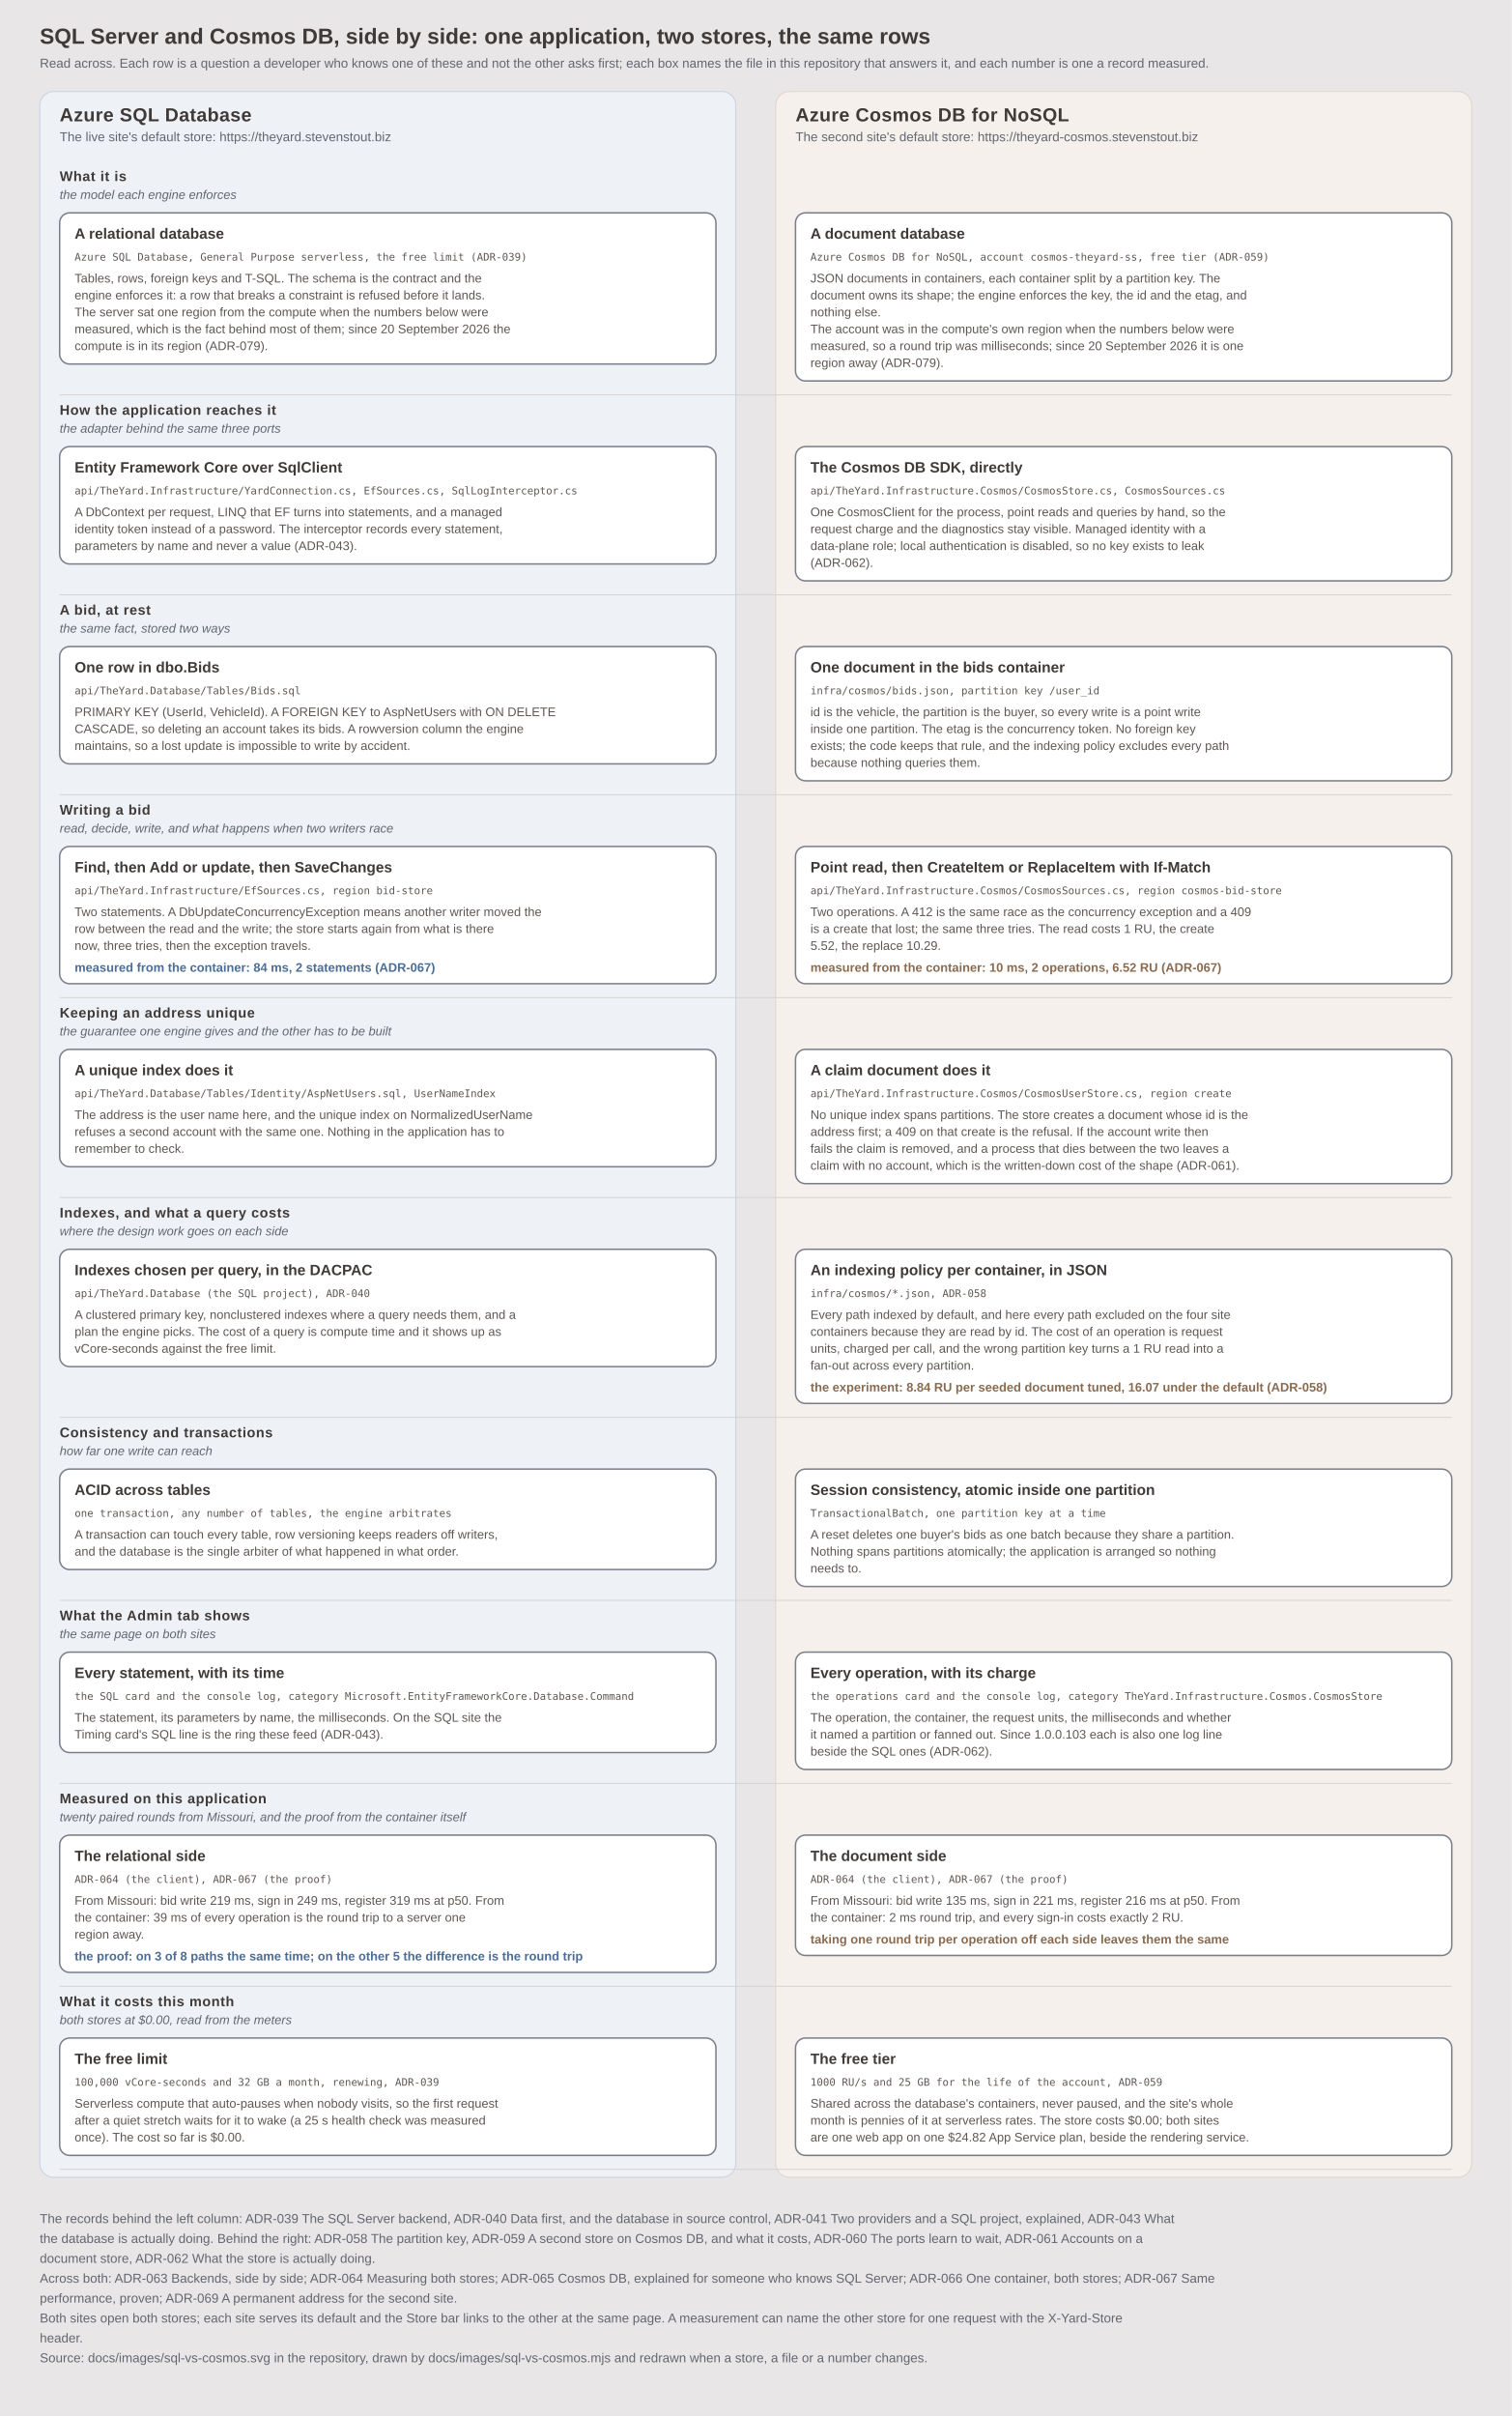
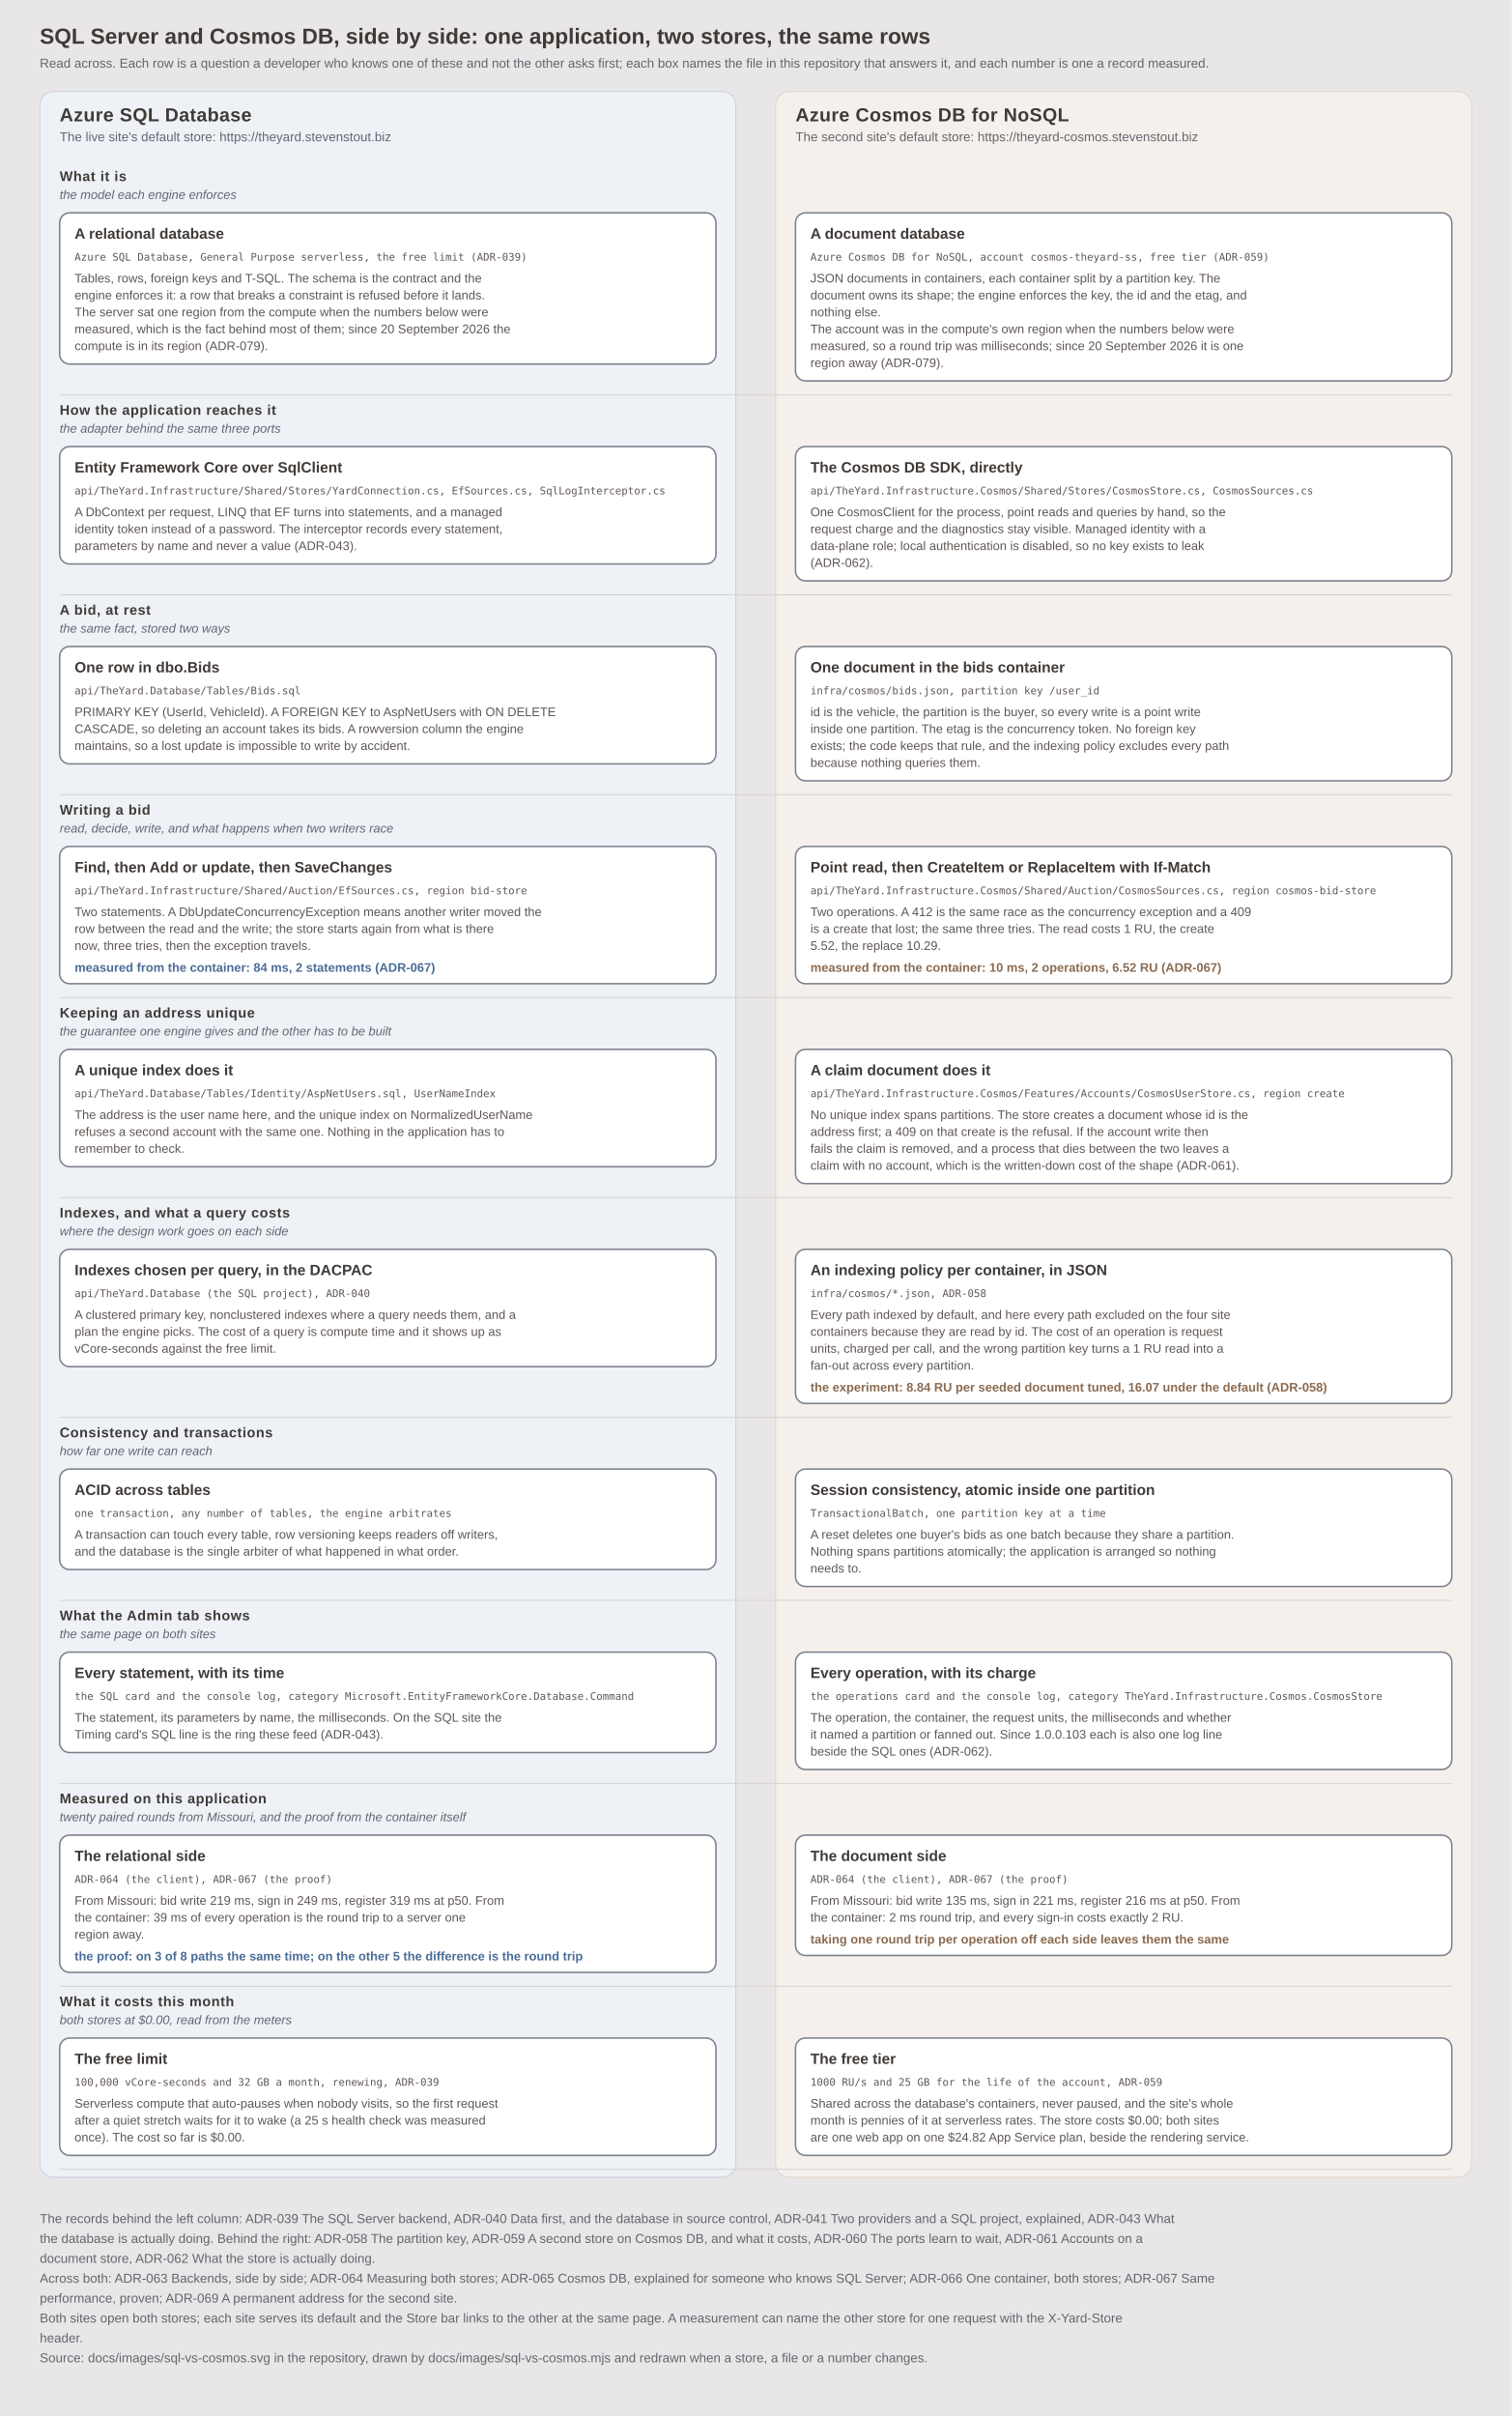
<svg xmlns="http://www.w3.org/2000/svg" width="1520" height="2429" viewBox="0 0 1520 2429" font-family="'IBM Plex Sans', 'Segoe UI', system-ui, Arial, sans-serif" font-size="14">
  <defs>
    <style>
      .box { fill: #ffffff; stroke: #7b7f8a; stroke-width: 1.5; rx: 10; }
      .lane { fill: #f4f2f3; stroke: #d8d3d4; stroke-width: 1; rx: 14; }
      .lane-sql { fill: #eef1f6; stroke: #c9d1e0; stroke-width: 1; rx: 14; }
      .lane-cosmos { fill: #f5f0ec; stroke: #e0d4cb; stroke-width: 1; rx: 14; }
      .title { fill: #3f3a37; font-size: 15px; font-weight: 600; }
      .lane-title { fill: #3f3a37; font-size: 19px; font-weight: 700; letter-spacing: 0.02em; }
      .lane-sub { fill: #62666f; font-size: 13px; }
      .row { fill: #3f3a37; font-size: 14px; font-weight: 700; letter-spacing: 0.04em; text-transform: uppercase; }
      .row-sub { fill: #62666f; font-size: 12.5px; font-style: italic; }
      .body { fill: #5e5653; font-size: 12.5px; }
      .mono { fill: #5e5653; font-family: ui-monospace, 'Cascadia Mono', Consolas, monospace; font-size: 10.5px; }
      .num { fill: #4a6c96; font-size: 12.5px; font-weight: 600; }
      .num-cosmos { fill: #8a6a4f; font-size: 12.5px; font-weight: 600; }
      .rule { stroke: #d8d3d4; stroke-width: 1; }
      .heading { fill: #3f3a37; font-size: 22px; font-weight: 700; }
      .caption { fill: #62666f; font-size: 13px; }
    </style>
  </defs>
  <rect width="1520" height="2429" fill="#e9e6e7" />
  <text x="40" y="44" class="heading">SQL Server and Cosmos DB, side by side: one application, two stores, the same rows</text>
  <text x="40" y="68" class="caption">Read across. Each row is a question a developer who knows one of these and not the other asks first; each box names the file in this repository that answers it, and each number is one a record measured.</text>
  <rect x="40" y="92" width="700" height="2097" class="lane-sql" />
  <text x="60" y="122" class="lane-title">Azure SQL Database</text>
  <text x="60" y="142" class="lane-sub">The live site's default store: https://theyard.stevenstout.biz</text>
  <rect x="780" y="92" width="700" height="2097" class="lane-cosmos" />
  <text x="800" y="122" class="lane-title">Azure Cosmos DB for NoSQL</text>
  <text x="800" y="142" class="lane-sub">The second site's default store: https://theyard-cosmos.stevenstout.biz</text>
  <text x="60" y="182" class="row">What it is</text>
  <text x="60" y="200" class="row-sub">the model each engine enforces</text>
  <rect x="60" y="214" width="660" height="152" class="box" />
  <text x="75" y="240" class="title">A relational database</text>
  <text x="75" y="262" class="mono">Azure SQL Database, General Purpose serverless, the free limit (ADR-039)</text>
  <text x="75" y="284" class="body">Tables, rows, foreign keys and T-SQL. The schema is the contract and the</text>
  <text x="75" y="301" class="body">engine enforces it: a row that breaks a constraint is refused before it lands.</text>
  <text x="75" y="318" class="body">The server sat one region from the compute when the numbers below were</text>
  <text x="75" y="335" class="body">measured, which is the fact behind most of them; since 20 September 2026 the</text>
  <text x="75" y="352" class="body">compute is in its region (ADR-079).</text>
  <rect x="800" y="214" width="660" height="169" class="box" />
  <text x="815" y="240" class="title">A document database</text>
  <text x="815" y="262" class="mono">Azure Cosmos DB for NoSQL, account cosmos-theyard-ss, free tier (ADR-059)</text>
  <text x="815" y="284" class="body">JSON documents in containers, each container split by a partition key. The</text>
  <text x="815" y="301" class="body">document owns its shape; the engine enforces the key, the id and the etag, and</text>
  <text x="815" y="318" class="body">nothing else.</text>
  <text x="815" y="335" class="body">The account was in the compute's own region when the numbers below were</text>
  <text x="815" y="352" class="body">measured, so a round trip was milliseconds; since 20 September 2026 it is one</text>
  <text x="815" y="369" class="body">region away (ADR-079).</text>
  <line x1="60" y1="397" x2="1460" y2="397" class="rule" />
  <text x="60" y="417" class="row">How the application reaches it</text>
  <text x="60" y="435" class="row-sub">the adapter behind the same three ports</text>
  <rect x="60" y="449" width="660" height="118" class="box" />
  <text x="75" y="475" class="title">Entity Framework Core over SqlClient</text>
-   <text x="75" y="497" class="mono">api/TheYard.Infrastructure/YardConnection.cs, EfSources.cs, SqlLogInterceptor.cs</text>
+   <text x="75" y="497" class="mono">api/TheYard.Infrastructure/Shared/Stores/YardConnection.cs, EfSources.cs, SqlLogInterceptor.cs</text>
  <text x="75" y="519" class="body">A DbContext per request, LINQ that EF turns into statements, and a managed</text>
  <text x="75" y="536" class="body">identity token instead of a password. The interceptor records every statement,</text>
  <text x="75" y="553" class="body">parameters by name and never a value (ADR-043).</text>
  <rect x="800" y="449" width="660" height="135" class="box" />
  <text x="815" y="475" class="title">The Cosmos DB SDK, directly</text>
-   <text x="815" y="497" class="mono">api/TheYard.Infrastructure.Cosmos/CosmosStore.cs, CosmosSources.cs</text>
+   <text x="815" y="497" class="mono">api/TheYard.Infrastructure.Cosmos/Shared/Stores/CosmosStore.cs, CosmosSources.cs</text>
  <text x="815" y="519" class="body">One CosmosClient for the process, point reads and queries by hand, so the</text>
  <text x="815" y="536" class="body">request charge and the diagnostics stay visible. Managed identity with a</text>
  <text x="815" y="553" class="body">data-plane role; local authentication is disabled, so no key exists to leak</text>
  <text x="815" y="570" class="body">(ADR-062).</text>
  <line x1="60" y1="598" x2="1460" y2="598" class="rule" />
  <text x="60" y="618" class="row">A bid, at rest</text>
  <text x="60" y="636" class="row-sub">the same fact, stored two ways</text>
  <rect x="60" y="650" width="660" height="118" class="box" />
  <text x="75" y="676" class="title">One row in dbo.Bids</text>
  <text x="75" y="698" class="mono">api/TheYard.Database/Tables/Bids.sql</text>
  <text x="75" y="720" class="body">PRIMARY KEY (UserId, VehicleId). A FOREIGN KEY to AspNetUsers with ON DELETE</text>
  <text x="75" y="737" class="body">CASCADE, so deleting an account takes its bids. A rowversion column the engine</text>
  <text x="75" y="754" class="body">maintains, so a lost update is impossible to write by accident.</text>
  <rect x="800" y="650" width="660" height="135" class="box" />
  <text x="815" y="676" class="title">One document in the bids container</text>
  <text x="815" y="698" class="mono">infra/cosmos/bids.json, partition key /user_id</text>
  <text x="815" y="720" class="body">id is the vehicle, the partition is the buyer, so every write is a point write</text>
  <text x="815" y="737" class="body">inside one partition. The etag is the concurrency token. No foreign key</text>
  <text x="815" y="754" class="body">exists; the code keeps that rule, and the indexing policy excludes every path</text>
  <text x="815" y="771" class="body">because nothing queries them.</text>
  <line x1="60" y1="799" x2="1460" y2="799" class="rule" />
  <text x="60" y="819" class="row">Writing a bid</text>
  <text x="60" y="837" class="row-sub">read, decide, write, and what happens when two writers race</text>
  <rect x="60" y="851" width="660" height="138" class="box" />
  <text x="75" y="877" class="title">Find, then Add or update, then SaveChanges</text>
-   <text x="75" y="899" class="mono">api/TheYard.Infrastructure/EfSources.cs, region bid-store</text>
+   <text x="75" y="899" class="mono">api/TheYard.Infrastructure/Shared/Auction/EfSources.cs, region bid-store</text>
  <text x="75" y="921" class="body">Two statements. A DbUpdateConcurrencyException means another writer moved the</text>
  <text x="75" y="938" class="body">row between the read and the write; the store starts again from what is there</text>
  <text x="75" y="955" class="body">now, three tries, then the exception travels.</text>
  <text x="75" y="977" class="num">measured from the container: 84 ms, 2 statements (ADR-067)</text>
  <rect x="800" y="851" width="660" height="138" class="box" />
  <text x="815" y="877" class="title">Point read, then CreateItem or ReplaceItem with If-Match</text>
-   <text x="815" y="899" class="mono">api/TheYard.Infrastructure.Cosmos/CosmosSources.cs, region cosmos-bid-store</text>
+   <text x="815" y="899" class="mono">api/TheYard.Infrastructure.Cosmos/Shared/Auction/CosmosSources.cs, region cosmos-bid-store</text>
  <text x="815" y="921" class="body">Two operations. A 412 is the same race as the concurrency exception and a 409</text>
  <text x="815" y="938" class="body">is a create that lost; the same three tries. The read costs 1 RU, the create</text>
  <text x="815" y="955" class="body">5.52, the replace 10.29.</text>
  <text x="815" y="977" class="num-cosmos">measured from the container: 10 ms, 2 operations, 6.52 RU (ADR-067)</text>
  <line x1="60" y1="1003" x2="1460" y2="1003" class="rule" />
  <text x="60" y="1023" class="row">Keeping an address unique</text>
  <text x="60" y="1041" class="row-sub">the guarantee one engine gives and the other has to be built</text>
  <rect x="60" y="1055" width="660" height="118" class="box" />
  <text x="75" y="1081" class="title">A unique index does it</text>
  <text x="75" y="1103" class="mono">api/TheYard.Database/Tables/Identity/AspNetUsers.sql, UserNameIndex</text>
  <text x="75" y="1125" class="body">The address is the user name here, and the unique index on NormalizedUserName</text>
  <text x="75" y="1142" class="body">refuses a second account with the same one. Nothing in the application has to</text>
  <text x="75" y="1159" class="body">remember to check.</text>
  <rect x="800" y="1055" width="660" height="135" class="box" />
  <text x="815" y="1081" class="title">A claim document does it</text>
-   <text x="815" y="1103" class="mono">api/TheYard.Infrastructure.Cosmos/CosmosUserStore.cs, region create</text>
+   <text x="815" y="1103" class="mono">api/TheYard.Infrastructure.Cosmos/Features/Accounts/CosmosUserStore.cs, region create</text>
  <text x="815" y="1125" class="body">No unique index spans partitions. The store creates a document whose id is the</text>
  <text x="815" y="1142" class="body">address first; a 409 on that create is the refusal. If the account write then</text>
  <text x="815" y="1159" class="body">fails the claim is removed, and a process that dies between the two leaves a</text>
  <text x="815" y="1176" class="body">claim with no account, which is the written-down cost of the shape (ADR-061).</text>
  <line x1="60" y1="1204" x2="1460" y2="1204" class="rule" />
  <text x="60" y="1224" class="row">Indexes, and what a query costs</text>
  <text x="60" y="1242" class="row-sub">where the design work goes on each side</text>
  <rect x="60" y="1256" width="660" height="118" class="box" />
  <text x="75" y="1282" class="title">Indexes chosen per query, in the DACPAC</text>
  <text x="75" y="1304" class="mono">api/TheYard.Database (the SQL project), ADR-040</text>
  <text x="75" y="1326" class="body">A clustered primary key, nonclustered indexes where a query needs them, and a</text>
  <text x="75" y="1343" class="body">plan the engine picks. The cost of a query is compute time and it shows up as</text>
  <text x="75" y="1360" class="body">vCore-seconds against the free limit.</text>
  <rect x="800" y="1256" width="660" height="155" class="box" />
  <text x="815" y="1282" class="title">An indexing policy per container, in JSON</text>
  <text x="815" y="1304" class="mono">infra/cosmos/*.json, ADR-058</text>
  <text x="815" y="1326" class="body">Every path indexed by default, and here every path excluded on the four site</text>
  <text x="815" y="1343" class="body">containers because they are read by id. The cost of an operation is request</text>
  <text x="815" y="1360" class="body">units, charged per call, and the wrong partition key turns a 1 RU read into a</text>
  <text x="815" y="1377" class="body">fan-out across every partition.</text>
  <text x="815" y="1399" class="num-cosmos">the experiment: 8.84 RU per seeded document tuned, 16.07 under the default (ADR-058)</text>
  <line x1="60" y1="1425" x2="1460" y2="1425" class="rule" />
  <text x="60" y="1445" class="row">Consistency and transactions</text>
  <text x="60" y="1463" class="row-sub">how far one write can reach</text>
  <rect x="60" y="1477" width="660" height="101" class="box" />
  <text x="75" y="1503" class="title">ACID across tables</text>
  <text x="75" y="1525" class="mono">one transaction, any number of tables, the engine arbitrates</text>
  <text x="75" y="1547" class="body">A transaction can touch every table, row versioning keeps readers off writers,</text>
  <text x="75" y="1564" class="body">and the database is the single arbiter of what happened in what order.</text>
  <rect x="800" y="1477" width="660" height="118" class="box" />
  <text x="815" y="1503" class="title">Session consistency, atomic inside one partition</text>
  <text x="815" y="1525" class="mono">TransactionalBatch, one partition key at a time</text>
  <text x="815" y="1547" class="body">A reset deletes one buyer's bids as one batch because they share a partition.</text>
  <text x="815" y="1564" class="body">Nothing spans partitions atomically; the application is arranged so nothing</text>
  <text x="815" y="1581" class="body">needs to.</text>
  <line x1="60" y1="1609" x2="1460" y2="1609" class="rule" />
  <text x="60" y="1629" class="row">What the Admin tab shows</text>
  <text x="60" y="1647" class="row-sub">the same page on both sites</text>
  <rect x="60" y="1661" width="660" height="101" class="box" />
  <text x="75" y="1687" class="title">Every statement, with its time</text>
  <text x="75" y="1709" class="mono">the SQL card and the console log, category Microsoft.EntityFrameworkCore.Database.Command</text>
  <text x="75" y="1731" class="body">The statement, its parameters by name, the milliseconds. On the SQL site the</text>
  <text x="75" y="1748" class="body">Timing card's SQL line is the ring these feed (ADR-043).</text>
  <rect x="800" y="1661" width="660" height="118" class="box" />
  <text x="815" y="1687" class="title">Every operation, with its charge</text>
  <text x="815" y="1709" class="mono">the operations card and the console log, category TheYard.Infrastructure.Cosmos.CosmosStore</text>
  <text x="815" y="1731" class="body">The operation, the container, the request units, the milliseconds and whether</text>
  <text x="815" y="1748" class="body">it named a partition or fanned out. Since 1.0.0.103 each is also one log line</text>
  <text x="815" y="1765" class="body">beside the SQL ones (ADR-062).</text>
  <line x1="60" y1="1793" x2="1460" y2="1793" class="rule" />
  <text x="60" y="1813" class="row">Measured on this application</text>
  <text x="60" y="1831" class="row-sub">twenty paired rounds from Missouri, and the proof from the container itself</text>
  <rect x="60" y="1845" width="660" height="138" class="box" />
  <text x="75" y="1871" class="title">The relational side</text>
  <text x="75" y="1893" class="mono">ADR-064 (the client), ADR-067 (the proof)</text>
  <text x="75" y="1915" class="body">From Missouri: bid write 219 ms, sign in 249 ms, register 319 ms at p50. From</text>
  <text x="75" y="1932" class="body">the container: 39 ms of every operation is the round trip to a server one</text>
  <text x="75" y="1949" class="body">region away.</text>
  <text x="75" y="1971" class="num">the proof: on 3 of 8 paths the same time; on the other 5 the difference is the round trip</text>
  <rect x="800" y="1845" width="660" height="121" class="box" />
  <text x="815" y="1871" class="title">The document side</text>
  <text x="815" y="1893" class="mono">ADR-064 (the client), ADR-067 (the proof)</text>
  <text x="815" y="1915" class="body">From Missouri: bid write 135 ms, sign in 221 ms, register 216 ms at p50. From</text>
  <text x="815" y="1932" class="body">the container: 2 ms round trip, and every sign-in costs exactly 2 RU.</text>
  <text x="815" y="1954" class="num-cosmos">taking one round trip per operation off each side leaves them the same</text>
  <line x1="60" y1="1997" x2="1460" y2="1997" class="rule" />
  <text x="60" y="2017" class="row">What it costs this month</text>
  <text x="60" y="2035" class="row-sub">both stores at $0.00, read from the meters</text>
  <rect x="60" y="2049" width="660" height="118" class="box" />
  <text x="75" y="2075" class="title">The free limit</text>
  <text x="75" y="2097" class="mono">100,000 vCore-seconds and 32 GB a month, renewing, ADR-039</text>
  <text x="75" y="2119" class="body">Serverless compute that auto-pauses when nobody visits, so the first request</text>
  <text x="75" y="2136" class="body">after a quiet stretch waits for it to wake (a 25 s health check was measured</text>
  <text x="75" y="2153" class="body">once). The cost so far is $0.00.</text>
  <rect x="800" y="2049" width="660" height="118" class="box" />
  <text x="815" y="2075" class="title">The free tier</text>
  <text x="815" y="2097" class="mono">1000 RU/s and 25 GB for the life of the account, ADR-059</text>
  <text x="815" y="2119" class="body">Shared across the database's containers, never paused, and the site's whole</text>
  <text x="815" y="2136" class="body">month is pennies of it at serverless rates. The store costs $0.00; both sites</text>
  <text x="815" y="2153" class="body">are one web app on one $24.82 App Service plan, beside the rendering service.</text>
  <line x1="60" y1="2181" x2="1460" y2="2181" class="rule" />
  <text x="40" y="2235" class="caption">The records behind the left column: ADR-039 The SQL Server backend, ADR-040 Data first, and the database in source control, ADR-041 Two providers and a SQL project, explained, ADR-043 What</text>
  <text x="40" y="2255" class="caption">the database is actually doing. Behind the right: ADR-058 The partition key, ADR-059 A second store on Cosmos DB, and what it costs, ADR-060 The ports learn to wait, ADR-061 Accounts on a</text>
  <text x="40" y="2275" class="caption">document store, ADR-062 What the store is actually doing.</text>
  <text x="40" y="2295" class="caption">Across both: ADR-063 Backends, side by side; ADR-064 Measuring both stores; ADR-065 Cosmos DB, explained for someone who knows SQL Server; ADR-066 One container, both stores; ADR-067 Same</text>
  <text x="40" y="2315" class="caption">performance, proven; ADR-069 A permanent address for the second site.</text>
  <text x="40" y="2335" class="caption">Both sites open both stores; each site serves its default and the Store bar links to the other at the same page. A measurement can name the other store for one request with the X-Yard-Store</text>
  <text x="40" y="2355" class="caption">header.</text>
  <text x="40" y="2375" class="caption">Source: docs/images/sql-vs-cosmos.svg in the repository, drawn by docs/images/sql-vs-cosmos.mjs and redrawn when a store, a file or a number changes.</text>
</svg>
